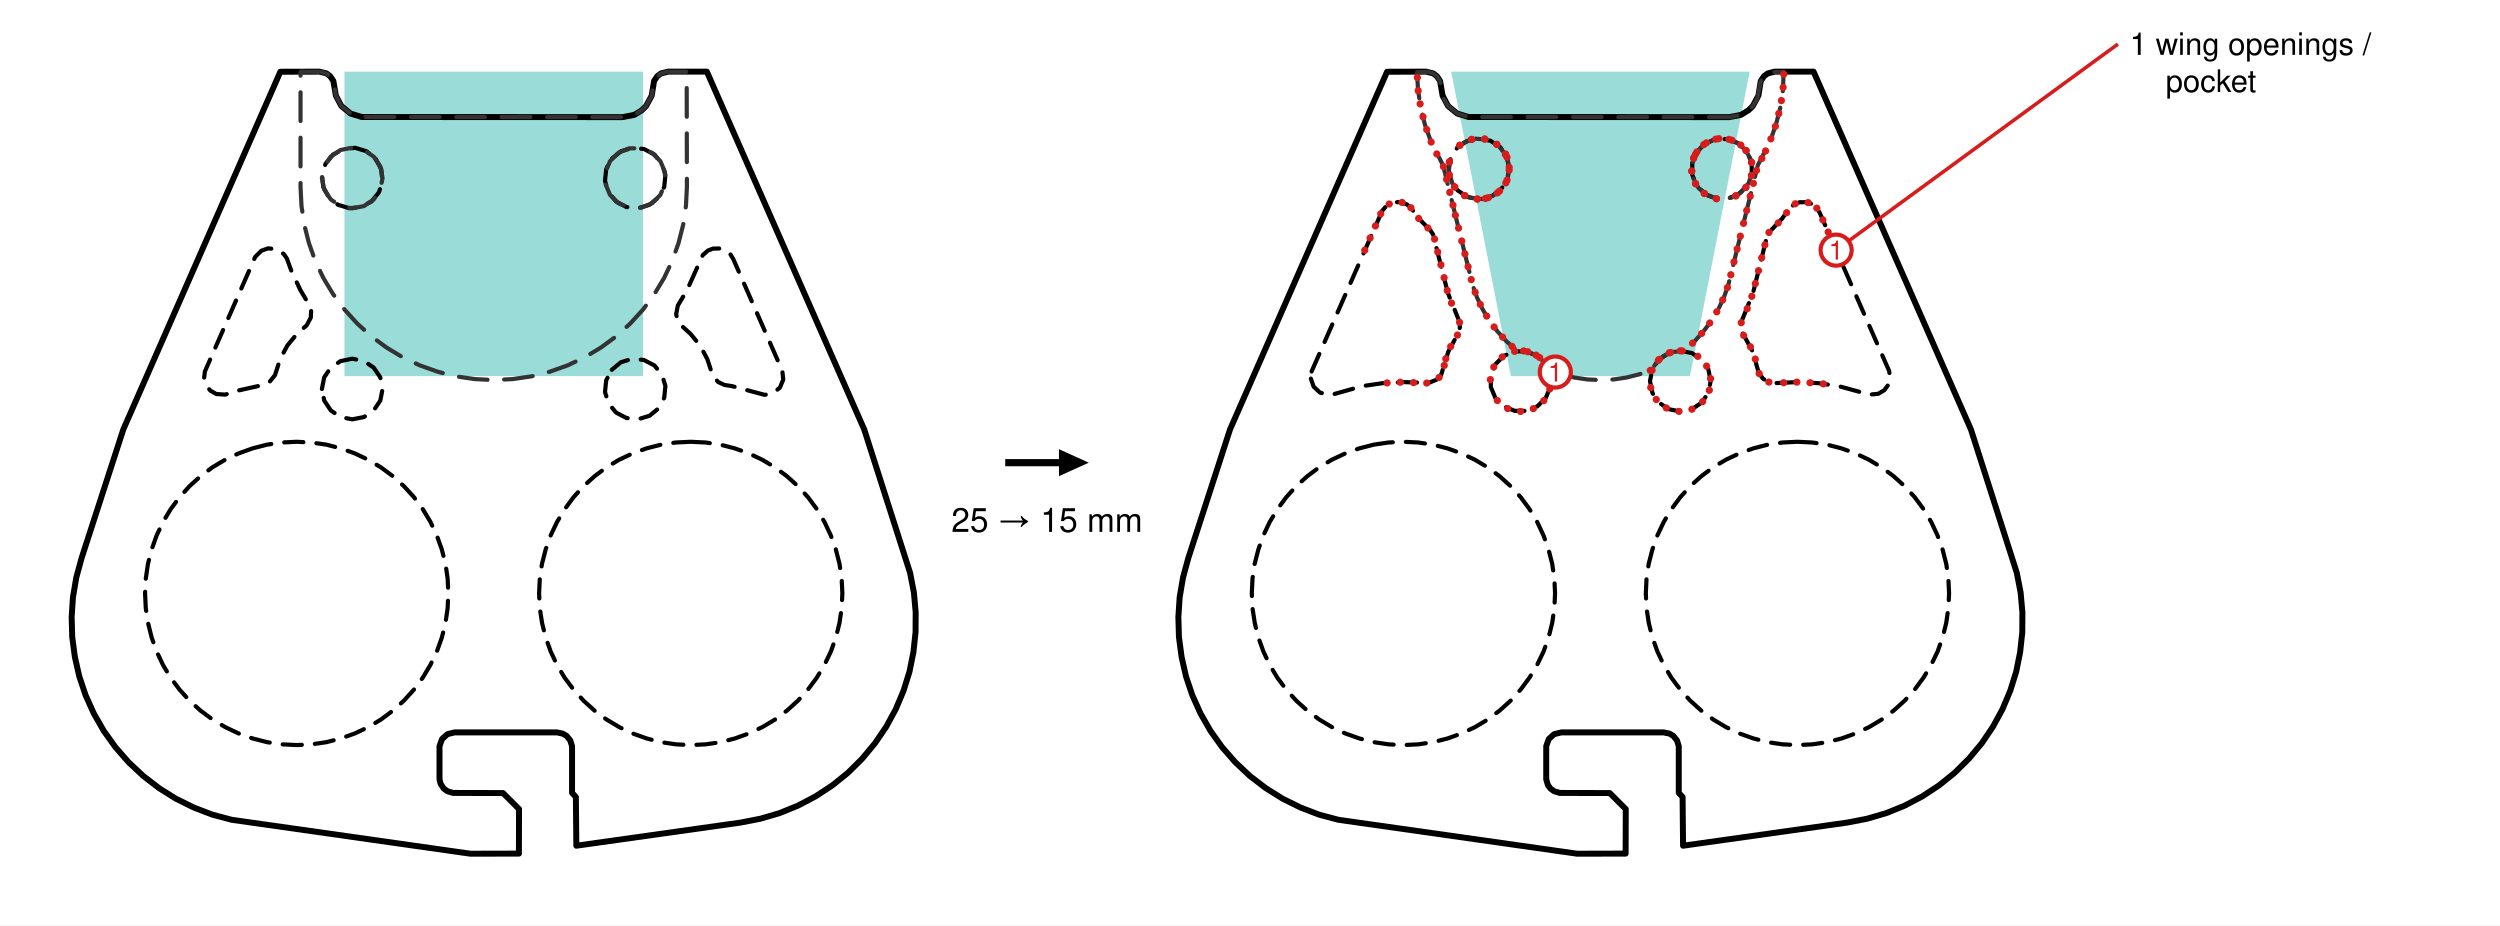
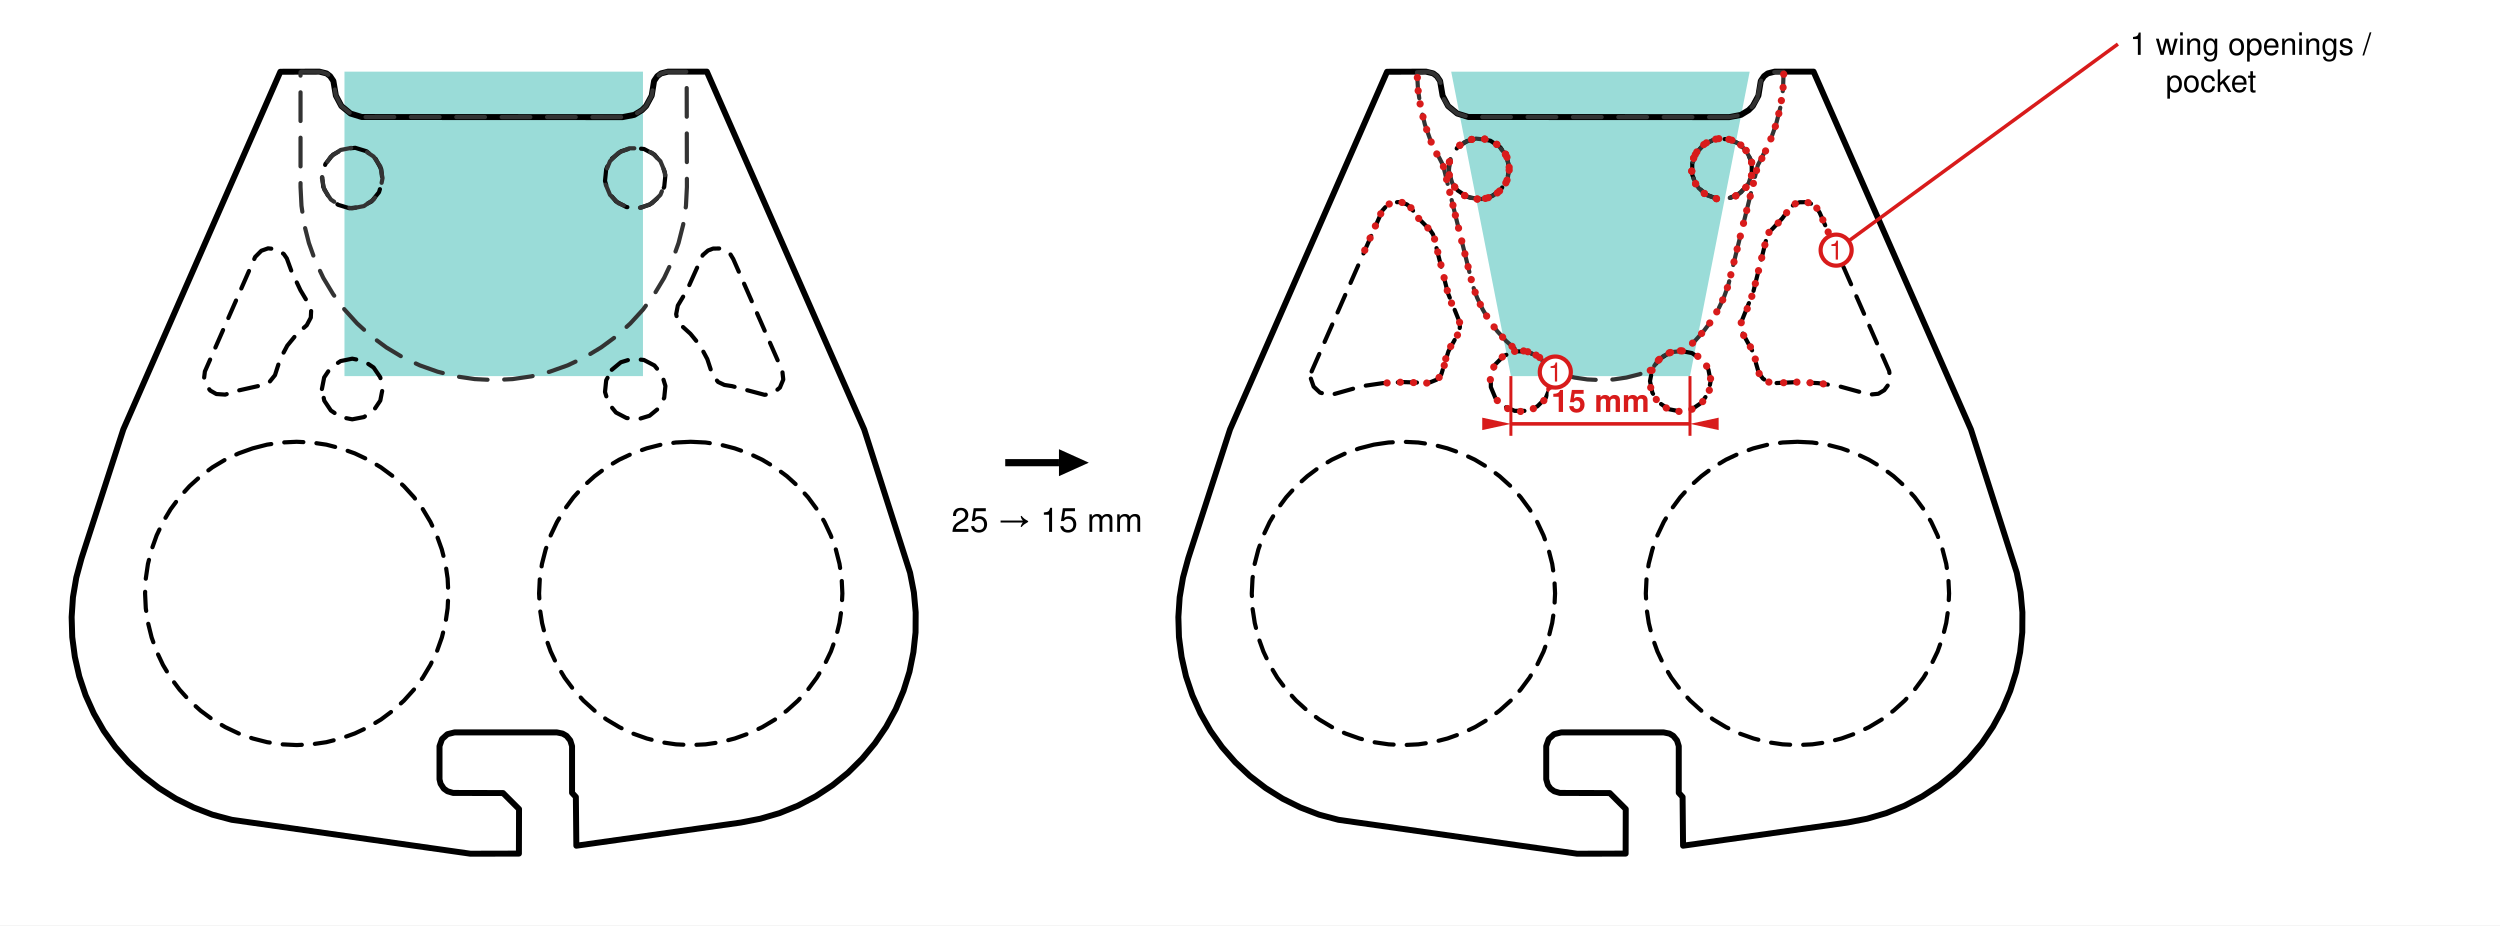
<svg xmlns="http://www.w3.org/2000/svg" width="209.38mm" height="77.50mm" viewBox="0 0 209.38 77.50" role="img">
  <rect width="209.38" height="77.50" fill="white" />
  <g class="panel" id="before">
    <path d="M 53.85 6.00 L 53.85 31.50 L 28.85 31.50 L 28.85 6.00 L 53.85 6.00 Z" fill="#20b2aa" fill-rule="evenodd" fill-opacity="0.45" stroke="none" />
    <path d="M 6.39 48.37 L 6.83 46.75 L 10.33 35.96 L 23.48 6.01 L 26.75 6.00 L 27.35 6.15 L 27.65 6.38 L 27.92 6.78 L 28.13 8.01 L 28.59 8.88 L 29.36 9.51 L 30.30 9.80 L 52.14 9.81 L 53.12 9.62 L 53.76 9.23 L 54.11 8.88 L 54.58 8.01 L 54.78 6.78 L 55.05 6.38 L 55.36 6.15 L 55.95 6.00 L 59.20 6.00 L 72.38 35.97 L 76.22 47.97 L 76.54 49.62 L 76.69 51.28 L 76.68 52.96 L 76.50 54.62 L 76.17 56.26 L 75.67 57.86 L 75.02 59.40 L 74.22 60.87 L 73.28 62.25 L 72.21 63.54 L 71.02 64.72 L 69.72 65.77 L 68.32 66.69 L 66.84 67.47 L 65.29 68.10 L 63.68 68.57 L 62.04 68.89 L 48.27 70.83 L 48.23 66.75 L 47.91 66.40 L 47.91 62.49 L 47.76 62.01 L 47.45 61.63 L 47.12 61.44 L 46.64 61.34 L 38.07 61.34 L 37.47 61.49 L 37.02 61.90 L 36.81 62.49 L 36.81 65.27 L 36.90 65.64 L 37.17 66.05 L 37.48 66.27 L 37.95 66.41 L 42.13 66.42 L 43.47 67.76 L 43.46 71.49 L 39.40 71.50 L 19.41 68.66 L 17.79 68.23 L 16.23 67.63 L 14.73 66.89 L 13.31 66.00 L 11.99 64.98 L 10.77 63.84 L 9.66 62.57 L 8.69 61.21 L 7.86 59.76 L 7.17 58.23 L 6.64 56.65 L 6.27 55.02 L 6.05 53.36 L 6.00 51.68 L 6.11 50.02 L 6.39 48.37 Z" fill="none" stroke="#000" stroke-width="0.5" stroke-linejoin="round" stroke-linecap="round" />
    <path d="M 51.25 13.28 L 52.01 12.67 L 52.96 12.38 L 53.94 12.48 L 54.82 12.95 L 55.44 13.72 L 55.73 14.66 L 55.63 15.65 L 55.16 16.52 L 54.40 17.15 L 53.45 17.44 L 52.46 17.34 L 51.59 16.87 L 50.96 16.10 L 50.67 15.16 L 50.77 14.17 L 50.96 13.71 L 51.25 13.28 Z" fill="none" stroke="#000" stroke-width="0.35" stroke-linejoin="round" stroke-linecap="round" stroke-dasharray="1.6,1.1" />
    <path d="M 56.63 26.31 L 56.77 25.59 L 57.54 24.30 L 58.86 21.36 L 59.30 20.98 L 59.72 20.82 L 60.30 20.81 L 60.85 21.03 L 61.18 21.31 L 61.41 21.69 L 65.52 31.06 L 65.60 31.79 L 65.32 32.46 L 64.75 32.93 L 64.04 33.07 L 61.31 32.34 L 60.67 32.24 L 60.14 31.99 L 59.68 31.42 L 59.24 30.08 L 58.64 28.95 L 57.83 27.96 L 56.92 27.13 L 56.72 26.74 L 56.63 26.31 Z" fill="none" stroke="#000" stroke-width="0.35" stroke-linejoin="round" stroke-linecap="round" stroke-dasharray="1.6,1.1" />
    <path d="M 51.24 30.97 L 52.00 30.34 L 52.95 30.05 L 53.93 30.15 L 54.81 30.61 L 55.44 31.38 L 55.73 32.33 L 55.63 33.31 L 55.17 34.19 L 54.40 34.82 L 53.45 35.11 L 52.47 35.01 L 51.59 34.55 L 50.96 33.78 L 50.67 32.83 L 50.77 31.85 L 51.24 30.97 Z" fill="none" stroke="#000" stroke-width="0.35" stroke-linejoin="round" stroke-linecap="round" stroke-dasharray="1.6,1.1" />
    <path d="M 21.37 21.52 L 21.89 21.00 L 22.45 20.80 L 23.17 20.87 L 23.77 21.28 L 24.02 21.64 L 24.40 22.68 L 25.16 24.30 L 25.93 25.59 L 26.06 26.01 L 26.03 26.60 L 25.69 27.24 L 24.87 27.96 L 24.06 28.95 L 23.46 30.08 L 23.03 31.42 L 22.57 31.99 L 22.04 32.24 L 19.72 32.76 L 18.86 33.05 L 18.12 33.00 L 17.61 32.71 L 17.25 32.25 L 17.09 31.69 L 17.16 31.11 L 21.37 21.52 Z" fill="none" stroke="#000" stroke-width="0.35" stroke-linejoin="round" stroke-linecap="round" stroke-dasharray="1.6,1.1" />
    <path d="M 21.16 37.55 L 22.37 37.24 L 23.60 37.06 L 24.85 37.00 L 26.09 37.06 L 27.33 37.24 L 28.53 37.55 L 29.71 37.97 L 30.83 38.50 L 31.90 39.14 L 32.90 39.88 L 33.83 40.72 L 34.67 41.64 L 35.41 42.64 L 36.05 43.71 L 36.58 44.84 L 37.00 46.01 L 37.31 47.22 L 37.49 48.45 L 37.55 49.70 L 37.49 50.94 L 37.31 52.17 L 37.01 53.38 L 36.59 54.56 L 36.05 55.68 L 35.41 56.75 L 34.67 57.75 L 33.83 58.68 L 32.91 59.51 L 31.91 60.26 L 30.84 60.90 L 29.71 61.43 L 28.54 61.85 L 27.33 62.16 L 26.10 62.34 L 24.85 62.40 L 23.61 62.34 L 22.38 62.16 L 21.17 61.85 L 19.99 61.43 L 18.87 60.90 L 17.80 60.26 L 16.80 59.52 L 15.87 58.68 L 15.04 57.76 L 14.29 56.76 L 13.65 55.69 L 13.12 54.56 L 12.70 53.39 L 12.40 52.18 L 12.21 50.95 L 12.15 49.70 L 12.21 48.46 L 12.39 47.23 L 12.70 46.02 L 13.12 44.84 L 13.65 43.72 L 14.29 42.65 L 15.03 41.65 L 15.87 40.72 L 16.79 39.89 L 17.79 39.14 L 18.86 38.50 L 19.99 37.97 L 21.16 37.55 Z" fill="none" stroke="#000" stroke-width="0.35" stroke-linejoin="round" stroke-linecap="round" stroke-dasharray="1.6,1.1" />
    <path d="M 26.96 32.58 L 27.15 31.61 L 27.70 30.79 L 28.53 30.24 L 29.50 30.04 L 30.47 30.23 L 31.29 30.78 L 31.85 31.60 L 32.04 32.58 L 31.85 33.55 L 31.30 34.37 L 30.48 34.93 L 29.50 35.12 L 28.53 34.93 L 27.71 34.38 L 27.16 33.56 L 26.96 32.58 Z" fill="none" stroke="#000" stroke-width="0.35" stroke-linejoin="round" stroke-linecap="round" stroke-dasharray="1.6,1.1" />
    <path d="M 31.46 13.30 L 31.93 14.17 L 32.03 15.16 L 31.74 16.10 L 31.12 16.87 L 30.24 17.34 L 29.26 17.44 L 28.31 17.15 L 27.54 16.52 L 27.07 15.65 L 26.97 14.66 L 27.26 13.72 L 27.89 12.95 L 28.76 12.48 L 29.75 12.38 L 30.70 12.67 L 31.46 13.30 Z" fill="none" stroke="#000" stroke-width="0.35" stroke-linejoin="round" stroke-linecap="round" stroke-dasharray="1.6,1.1" />
    <path d="M 57.85 37.00 L 59.09 37.06 L 60.33 37.24 L 61.53 37.55 L 62.71 37.97 L 63.83 38.50 L 64.90 39.14 L 65.90 39.88 L 66.83 40.72 L 67.67 41.64 L 68.41 42.64 L 69.05 43.71 L 69.58 44.84 L 70.00 46.01 L 70.31 47.22 L 70.49 48.45 L 70.55 49.70 L 70.49 50.94 L 70.31 52.17 L 70.01 53.38 L 69.59 54.56 L 69.05 55.68 L 68.41 56.75 L 67.67 57.75 L 66.83 58.68 L 65.91 59.51 L 64.91 60.26 L 63.84 60.90 L 62.71 61.43 L 61.54 61.85 L 60.33 62.16 L 59.10 62.34 L 57.85 62.40 L 56.61 62.34 L 55.38 62.16 L 54.17 61.85 L 52.99 61.43 L 51.87 60.90 L 50.80 60.26 L 49.80 59.52 L 48.87 58.68 L 48.04 57.76 L 47.29 56.76 L 46.65 55.69 L 46.12 54.56 L 45.70 53.39 L 45.40 52.18 L 45.21 50.95 L 45.15 49.70 L 45.21 48.46 L 45.39 47.23 L 45.70 46.02 L 46.12 44.84 L 46.65 43.72 L 47.29 42.65 L 48.03 41.65 L 48.87 40.72 L 49.79 39.89 L 50.79 39.14 L 51.86 38.50 L 52.99 37.97 L 54.16 37.55 L 55.37 37.24 L 56.60 37.06 L 57.85 37.00 Z" fill="none" stroke="#000" stroke-width="0.35" stroke-linejoin="round" stroke-linecap="round" stroke-dasharray="1.6,1.1" />
    <path d="M 25.17 6.05 L 25.22 6.00 L 26.87 6.01 L 27.45 6.21 L 27.92 6.78 L 28.13 8.01 L 28.59 8.88 L 29.36 9.51 L 30.30 9.80 L 52.14 9.81 L 53.12 9.62 L 53.76 9.23 L 54.11 8.88 L 54.58 8.01 L 54.78 6.78 L 55.25 6.21 L 55.83 6.01 L 57.51 6.01 L 57.53 15.66 L 57.45 17.24 L 57.22 18.81 L 56.83 20.35 L 56.30 21.84 L 55.62 23.28 L 54.80 24.64 L 53.86 25.92 L 52.79 27.09 L 51.62 28.16 L 50.34 29.10 L 48.98 29.92 L 47.54 30.60 L 46.05 31.13 L 44.51 31.52 L 42.94 31.75 L 41.35 31.83 L 39.76 31.75 L 38.19 31.52 L 36.65 31.13 L 35.16 30.60 L 33.72 29.92 L 32.36 29.10 L 31.09 28.16 L 29.91 27.09 L 28.85 25.92 L 27.90 24.64 L 27.08 23.28 L 26.40 21.84 L 25.87 20.35 L 25.48 18.81 L 25.25 17.24 L 25.17 15.66 L 25.17 6.05 Z" fill="none" stroke="#333333" stroke-width="0.35" stroke-linejoin="round" stroke-linecap="round" stroke-dasharray="2.4,1.4" />
    <path d="M 51.09 13.50 L 51.79 12.80 L 52.70 12.42 L 53.69 12.42 L 54.61 12.80 L 55.31 13.50 L 55.69 14.41 L 55.69 15.40 L 55.31 16.32 L 54.62 17.02 L 53.70 17.40 L 52.71 17.40 L 51.79 17.02 L 51.09 16.32 L 50.71 15.41 L 50.71 14.42 L 51.09 13.50 Z" fill="none" stroke="#333333" stroke-width="0.35" stroke-linejoin="round" stroke-linecap="round" stroke-dasharray="2.4,1.4" />
    <path d="M 31.29 13.11 L 31.85 13.93 L 32.04 14.91 L 31.85 15.88 L 31.30 16.70 L 30.48 17.26 L 29.50 17.45 L 28.53 17.26 L 27.71 16.71 L 27.16 15.89 L 26.96 14.91 L 27.15 13.94 L 27.70 13.12 L 28.53 12.56 L 29.50 12.37 L 30.47 12.56 L 31.29 13.11 Z" fill="none" stroke="#333333" stroke-width="0.35" stroke-linejoin="round" stroke-linecap="round" stroke-dasharray="2.4,1.4" />
  </g>
  <g class="arrow">
    <line x1="84.19" y1="38.75" x2="88.69" y2="38.75" stroke="#000" stroke-width="0.6" />
    <polygon points="91.19,38.75 88.69,37.62 88.69,39.88" fill="#000" />
    <text x="87.69" y="44.55" font-family="Helvetica, Arial, sans-serif" font-size="2.80" text-anchor="middle" fill="#000">25 → 15 mm</text>
  </g>
  <g class="panel" id="after" transform="translate(92.69 0)">
    <path d="M 53.85 6.00 L 48.85 31.50 L 33.85 31.50 L 28.85 6.00 L 53.85 6.00 Z" fill="#20b2aa" fill-rule="evenodd" fill-opacity="0.45" stroke="none" />
    <path d="M 6.39 48.37 L 6.83 46.75 L 10.33 35.96 L 23.48 6.01 L 26.75 6.00 L 27.35 6.15 L 27.65 6.38 L 27.92 6.78 L 28.13 8.01 L 28.59 8.88 L 29.36 9.51 L 30.30 9.80 L 52.14 9.81 L 53.12 9.62 L 53.76 9.23 L 54.11 8.88 L 54.58 8.01 L 54.78 6.78 L 55.05 6.38 L 55.36 6.15 L 55.95 6.00 L 59.20 6.00 L 72.38 35.97 L 76.22 47.97 L 76.54 49.62 L 76.69 51.28 L 76.68 52.96 L 76.50 54.62 L 76.17 56.26 L 75.67 57.86 L 75.02 59.40 L 74.22 60.87 L 73.28 62.26 L 72.21 63.54 L 71.02 64.72 L 69.72 65.77 L 68.32 66.69 L 66.84 67.47 L 65.29 68.10 L 63.68 68.57 L 62.04 68.89 L 48.27 70.83 L 48.23 66.75 L 47.91 66.40 L 47.91 62.49 L 47.76 62.01 L 47.45 61.63 L 47.13 61.44 L 46.64 61.34 L 38.07 61.34 L 37.47 61.49 L 37.02 61.90 L 36.81 62.49 L 36.81 65.27 L 36.95 65.75 L 37.17 66.05 L 37.48 66.27 L 37.95 66.41 L 42.13 66.42 L 43.47 67.76 L 43.46 71.49 L 39.40 71.50 L 19.41 68.66 L 17.79 68.23 L 16.23 67.63 L 14.73 66.89 L 13.31 66.00 L 11.98 64.98 L 10.77 63.84 L 9.66 62.57 L 8.69 61.21 L 7.86 59.76 L 7.17 58.23 L 6.64 56.65 L 6.27 55.02 L 6.05 53.36 L 6.00 51.68 L 6.11 50.02 L 6.39 48.37 Z" fill="none" stroke="#000" stroke-width="0.5" stroke-linejoin="round" stroke-linecap="round" />
    <path d="M 49.42 12.73 L 50.11 12.03 L 51.03 11.65 L 52.02 11.65 L 52.94 12.03 L 53.64 12.73 L 54.02 13.64 L 54.02 14.63 L 53.64 15.55 L 52.94 16.25 L 52.03 16.63 L 51.04 16.63 L 50.12 16.25 L 49.42 15.55 L 49.04 14.64 L 49.04 13.65 L 49.42 12.73 Z" fill="none" stroke="#000" stroke-width="0.35" stroke-linejoin="round" stroke-linecap="round" stroke-dasharray="1.6,1.1" />
    <path d="M 48.04 29.38 L 49.01 29.57 L 49.84 30.12 L 50.39 30.94 L 50.58 31.92 L 50.39 32.89 L 49.84 33.71 L 49.02 34.27 L 48.05 34.46 L 47.07 34.27 L 46.25 33.72 L 45.70 32.90 L 45.50 31.92 L 45.69 30.95 L 46.24 30.13 L 47.07 29.58 L 48.04 29.38 Z" fill="none" stroke="#000" stroke-width="0.35" stroke-linejoin="round" stroke-linecap="round" stroke-dasharray="1.6,1.1" />
    <path d="M 33.52 13.16 L 33.71 14.14 L 33.52 15.11 L 32.97 15.93 L 32.15 16.49 L 31.18 16.68 L 30.20 16.49 L 29.38 15.94 L 28.83 15.12 L 28.63 14.14 L 28.83 13.17 L 29.37 12.35 L 30.20 11.80 L 31.17 11.60 L 32.14 11.79 L 32.97 12.34 L 33.52 13.16 Z" fill="none" stroke="#000" stroke-width="0.35" stroke-linejoin="round" stroke-linecap="round" stroke-dasharray="1.6,1.1" />
    <path d="M 17.16 31.11 L 23.08 17.64 L 23.47 17.20 L 24.00 16.95 L 24.59 16.92 L 25.14 17.12 L 25.48 17.40 L 26.12 18.29 L 27.09 19.27 L 27.33 19.63 L 28.57 24.53 L 29.54 26.94 L 29.58 27.38 L 29.50 27.81 L 28.62 29.42 L 28.02 31.36 L 27.63 31.80 L 26.96 32.07 L 24.85 32.00 L 23.11 32.09 L 21.40 32.34 L 18.99 33.02 L 18.56 33.07 L 17.86 32.88 L 17.33 32.38 L 17.09 31.69 L 17.16 31.11 Z" fill="none" stroke="#000" stroke-width="0.35" stroke-linejoin="round" stroke-linecap="round" stroke-dasharray="1.6,1.1" />
    <path d="M 22.37 37.24 L 23.60 37.06 L 24.85 37.00 L 26.09 37.06 L 27.33 37.24 L 28.53 37.55 L 29.71 37.97 L 30.83 38.50 L 31.90 39.14 L 32.90 39.88 L 33.83 40.72 L 34.67 41.64 L 35.41 42.64 L 36.05 43.71 L 36.58 44.84 L 37.00 46.01 L 37.31 47.22 L 37.49 48.45 L 37.55 49.70 L 37.49 50.94 L 37.31 52.17 L 37.01 53.38 L 36.59 54.56 L 36.05 55.68 L 35.41 56.75 L 34.67 57.75 L 33.83 58.68 L 32.91 59.51 L 31.91 60.26 L 30.84 60.90 L 29.71 61.43 L 28.54 61.85 L 27.33 62.16 L 26.10 62.34 L 24.85 62.40 L 23.61 62.34 L 22.38 62.16 L 21.17 61.85 L 19.99 61.43 L 18.87 60.90 L 17.80 60.26 L 16.80 59.52 L 15.87 58.68 L 15.04 57.76 L 14.29 56.76 L 13.65 55.69 L 13.12 54.56 L 12.70 53.39 L 12.40 52.18 L 12.21 50.95 L 12.15 49.70 L 12.21 48.46 L 12.39 47.23 L 12.70 46.02 L 13.12 44.84 L 13.65 43.72 L 14.29 42.65 L 15.03 41.65 L 15.87 40.72 L 16.79 39.89 L 17.79 39.14 L 18.86 38.50 L 19.99 37.97 L 21.16 37.55 L 22.37 37.24 Z" fill="none" stroke="#000" stroke-width="0.35" stroke-linejoin="round" stroke-linecap="round" stroke-dasharray="1.6,1.1" />
    <path d="M 34.16 29.43 L 35.15 29.43 L 36.07 29.81 L 36.77 30.51 L 37.15 31.42 L 37.15 32.41 L 36.77 33.33 L 36.07 34.03 L 35.16 34.41 L 34.17 34.41 L 33.25 34.03 L 32.55 33.33 L 32.17 32.42 L 32.17 31.43 L 32.55 30.51 L 33.25 29.81 L 34.16 29.43 Z" fill="none" stroke="#000" stroke-width="0.35" stroke-linejoin="round" stroke-linecap="round" stroke-dasharray="1.6,1.1" />
    <path d="M 59.47 17.43 L 59.71 17.81 L 65.53 31.07 L 65.61 31.64 L 65.47 32.21 L 65.12 32.68 L 64.62 32.98 L 63.89 33.05 L 61.31 32.34 L 59.59 32.09 L 57.85 32.00 L 55.89 32.09 L 55.32 31.95 L 54.95 31.70 L 54.61 31.23 L 54.09 29.42 L 53.21 27.81 L 53.12 27.38 L 53.16 26.94 L 54.13 24.53 L 55.27 19.91 L 55.44 19.50 L 56.58 18.29 L 57.25 17.37 L 57.61 17.10 L 58.02 16.94 L 58.60 16.93 L 59.02 17.07 L 59.47 17.43 Z" fill="none" stroke="#000" stroke-width="0.35" stroke-linejoin="round" stroke-linecap="round" stroke-dasharray="1.6,1.1" />
    <path d="M 57.85 37.00 L 59.09 37.06 L 60.33 37.24 L 61.53 37.55 L 62.71 37.97 L 63.83 38.50 L 64.90 39.14 L 65.90 39.88 L 66.83 40.72 L 67.67 41.64 L 68.41 42.64 L 69.05 43.71 L 69.58 44.84 L 70.00 46.01 L 70.31 47.22 L 70.49 48.45 L 70.55 49.70 L 70.49 50.94 L 70.31 52.17 L 70.01 53.38 L 69.59 54.56 L 69.05 55.68 L 68.41 56.75 L 67.67 57.75 L 66.83 58.68 L 65.91 59.51 L 64.91 60.26 L 63.84 60.90 L 62.71 61.43 L 61.54 61.85 L 60.33 62.16 L 59.10 62.34 L 57.85 62.40 L 56.61 62.34 L 55.38 62.16 L 54.17 61.85 L 52.99 61.43 L 51.87 60.90 L 50.80 60.26 L 49.80 59.52 L 48.87 58.68 L 48.04 57.76 L 47.29 56.76 L 46.65 55.69 L 46.12 54.56 L 45.70 53.39 L 45.40 52.18 L 45.21 50.95 L 45.15 49.70 L 45.21 48.46 L 45.39 47.23 L 45.70 46.02 L 46.12 44.84 L 46.65 43.72 L 47.29 42.65 L 48.03 41.65 L 48.87 40.72 L 49.79 39.89 L 50.79 39.14 L 51.86 38.50 L 52.99 37.97 L 54.16 37.55 L 55.37 37.24 L 56.60 37.06 L 57.85 37.00 Z" fill="none" stroke="#000" stroke-width="0.35" stroke-linejoin="round" stroke-linecap="round" stroke-dasharray="1.6,1.1" />
    <path d="M 25.99 6.05 L 26.88 6.01 L 27.34 6.15 L 27.64 6.37 L 27.92 6.79 L 28.21 8.24 L 28.59 8.88 L 29.36 9.51 L 30.30 9.80 L 52.14 9.81 L 53.12 9.62 L 53.76 9.23 L 54.11 8.88 L 54.49 8.24 L 54.78 6.79 L 55.06 6.37 L 55.59 6.05 L 56.69 6.02 L 56.64 7.50 L 56.42 8.99 L 56.05 10.44 L 55.54 11.87 L 54.53 13.84 L 52.05 23.90 L 51.68 24.93 L 51.21 25.92 L 50.65 26.86 L 49.99 27.74 L 49.26 28.56 L 48.32 29.39 L 47.31 29.49 L 46.63 29.81 L 46.08 30.31 L 45.63 30.98 L 44.60 31.35 L 43.53 31.62 L 42.45 31.78 L 41.35 31.83 L 40.26 31.78 L 39.17 31.62 L 38.11 31.35 L 37.07 30.98 L 36.62 30.31 L 36.07 29.81 L 35.16 29.43 L 34.39 29.39 L 33.45 28.56 L 32.71 27.74 L 32.05 26.86 L 31.49 25.92 L 31.02 24.93 L 30.65 23.90 L 28.17 13.84 L 27.16 11.87 L 26.65 10.44 L 26.29 8.98 L 26.07 7.50 L 25.99 6.05 Z" fill="none" stroke="#333333" stroke-width="0.35" stroke-linejoin="round" stroke-linecap="round" stroke-dasharray="2.4,1.4" />
    <path d="M 49.29 12.95 L 49.91 12.18 L 50.79 11.71 L 51.77 11.61 L 52.72 11.90 L 53.49 12.53 L 53.96 13.40 L 54.06 14.39 L 53.77 15.33 L 53.14 16.10 L 52.27 16.57 L 51.28 16.67 L 50.33 16.38 L 49.57 15.75 L 49.10 14.88 L 49.00 13.90 L 49.29 12.95 Z" fill="none" stroke="#333333" stroke-width="0.35" stroke-linejoin="round" stroke-linecap="round" stroke-dasharray="2.4,1.4" />
    <path d="M 33.41 12.94 L 33.70 13.89 L 33.60 14.87 L 33.14 15.75 L 32.37 16.38 L 31.43 16.67 L 30.44 16.57 L 29.57 16.11 L 28.94 15.34 L 28.65 14.39 L 28.74 13.41 L 29.21 12.53 L 29.97 11.90 L 30.92 11.61 L 31.91 11.71 L 32.78 12.17 L 33.41 12.94 Z" fill="none" stroke="#333333" stroke-width="0.35" stroke-linejoin="round" stroke-linecap="round" stroke-dasharray="2.4,1.4" />
    <path d="M 49.42 12.73 L 49.56 12.53 L 49.73 12.35 L 49.91 12.18 L 50.11 12.03 L 50.33 11.90 L 50.55 11.80 L 50.79 11.71 L 51.03 11.65 L 51.28 11.61 L 51.53 11.60 L 51.77 11.61 L 52.02 11.65 L 52.26 11.71 L 52.50 11.79 L 52.72 11.90 L 52.94 12.03 L 53.14 12.17" fill="none" stroke="#d81b1b" stroke-width="0.6" stroke-linecap="round" stroke-linejoin="round" stroke-dasharray="0.01,1.1" />
    <path d="M 53.54 12.60 L 53.64 12.73 L 53.77 12.94 L 53.87 13.16 L 53.96 13.40 L 54.02 13.64 L 54.06 13.89 L 54.07 14.14 L 54.06 14.39 L 54.02 14.63 L 53.96 14.87 L 53.88 15.11 L 53.77 15.33 L 53.64 15.55 L 53.49 15.75 L 53.33 15.93 L 53.14 16.10 L 52.94 16.25 L 52.73 16.38 L 52.50 16.49 L 52.27 16.57 L 52.03 16.63 L 51.78 16.67 L 51.67 16.67" fill="none" stroke="#d81b1b" stroke-width="0.6" stroke-linecap="round" stroke-linejoin="round" stroke-dasharray="0.01,1.1" />
    <path d="M 51.07 16.64 L 51.04 16.63 L 50.80 16.57 L 50.56 16.49 L 50.33 16.38 L 50.12 16.25 L 49.92 16.11 L 49.74 15.94 L 49.57 15.75 L 49.42 15.55 L 49.29 15.34 L 49.18 15.12 L 49.10 14.88 L 49.04 14.64 L 49.00 14.39 L 48.99 14.14 L 49.00 13.90 L 49.04 13.65 L 49.10 13.41 L 49.18 13.17 L 49.29 12.95 L 49.42 12.73" fill="none" stroke="#d81b1b" stroke-width="0.6" stroke-linecap="round" stroke-linejoin="round" stroke-dasharray="0.01,1.1" />
    <path d="M 48.04 29.38 L 48.29 29.39 L 48.53 29.43 L 48.78 29.49 L 49.01 29.57 L 49.10 29.61" fill="none" stroke="#d81b1b" stroke-width="0.6" stroke-linecap="round" stroke-linejoin="round" stroke-dasharray="0.01,1.1" />
    <path d="M 49.50 29.84 L 49.65 29.95 L 49.84 30.12 L 50.00 30.31 L 50.15 30.51 L 50.28 30.72 L 50.39 30.94 L 50.47 31.18 L 50.53 31.42 L 50.57 31.67 L 50.58 31.80" fill="none" stroke="#d81b1b" stroke-width="0.6" stroke-linecap="round" stroke-linejoin="round" stroke-dasharray="0.01,1.1" />
    <path d="M 50.47 32.68 L 50.39 32.89 L 50.28 33.11 L 50.16 33.33 L 50.01 33.53 L 49.84 33.71 L 49.66 33.88 L 49.46 34.03 L 49.24 34.16 L 49.02 34.27 L 48.78 34.35 L 48.54 34.41 L 48.30 34.45 L 48.05 34.46 L 47.80 34.45 L 47.55 34.41 L 47.31 34.35 L 47.07 34.27 L 46.85 34.16 L 46.63 34.03 L 46.43 33.89 L 46.25 33.72 L 46.08 33.53 L 45.93 33.33 L 45.80 33.12 L 45.70 32.90 L 45.61 32.66 L 45.55 32.42 L 45.52 32.17 L 45.50 31.92 L 45.51 31.68 L 45.55 31.47" fill="none" stroke="#d81b1b" stroke-width="0.6" stroke-linecap="round" stroke-linejoin="round" stroke-dasharray="0.01,1.1" />
    <path d="M 45.67 31.02 L 45.69 30.95 L 45.80 30.73 L 45.93 30.51 L 46.08 30.31 L 46.24 30.13 L 46.43 29.96 L 46.63 29.81 L 46.84 29.68 L 47.07 29.58 L 47.30 29.49 L 47.54 29.43 L 47.79 29.39 L 48.04 29.38" fill="none" stroke="#d81b1b" stroke-width="0.6" stroke-linecap="round" stroke-linejoin="round" stroke-dasharray="0.01,1.1" />
    <path d="M 33.52 13.16 L 33.60 13.40 L 33.66 13.64 L 33.70 13.89 L 33.71 14.14 L 33.70 14.39 L 33.67 14.63 L 33.60 14.87 L 33.52 15.11 L 33.42 15.33 L 33.29 15.55 L 33.14 15.75 L 32.97 15.93 L 32.79 16.10 L 32.59 16.25 L 32.37 16.38 L 32.15 16.49 L 31.91 16.57 L 31.67 16.63 L 31.63 16.64" fill="none" stroke="#d81b1b" stroke-width="0.6" stroke-linecap="round" stroke-linejoin="round" stroke-dasharray="0.01,1.1" />
    <path d="M 31.04 16.67 L 30.93 16.67 L 30.68 16.63 L 30.44 16.57 L 30.20 16.49 L 29.98 16.38 L 29.77 16.25 L 29.57 16.11 L 29.38 15.94 L 29.21 15.75 L 29.06 15.55 L 28.94 15.34 L 28.83 15.12 L 28.74 14.88 L 28.68 14.64 L 28.65 14.39 L 28.63 14.14 L 28.65 13.90 L 28.68 13.65 L 28.74 13.41 L 28.83 13.17 L 28.93 12.95 L 29.06 12.73 L 29.16 12.60" fill="none" stroke="#d81b1b" stroke-width="0.6" stroke-linecap="round" stroke-linejoin="round" stroke-dasharray="0.01,1.1" />
    <path d="M 29.57 12.17 L 29.76 12.03 L 29.97 11.90 L 30.20 11.80 L 30.43 11.71 L 30.67 11.65 L 30.92 11.61 L 31.17 11.60 L 31.42 11.61 L 31.67 11.65 L 31.91 11.71 L 32.14 11.79 L 32.37 11.90 L 32.58 12.03 L 32.78 12.17 L 32.97 12.34 L 33.13 12.53 L 33.28 12.73 L 33.41 12.94 L 33.52 13.16" fill="none" stroke="#d81b1b" stroke-width="0.6" stroke-linecap="round" stroke-linejoin="round" stroke-dasharray="0.01,1.1" />
    <path d="M 21.61 20.96 L 22.99 17.81 L 23.08 17.64 L 23.25 17.40 L 23.47 17.20 L 23.72 17.05 L 24.00 16.95 L 24.29 16.91 L 24.59 16.92 L 24.87 16.99 L 25.04 17.07" fill="none" stroke="#d81b1b" stroke-width="0.6" stroke-linecap="round" stroke-linejoin="round" stroke-dasharray="0.01,1.1" />
    <path d="M 25.47 17.40 L 25.48 17.40 L 26.12 18.29 L 26.55 18.77 L 27.09 19.27 L 27.18 19.38 L 27.33 19.63 L 27.43 19.91 L 28.57 24.53 L 29.01 25.76 L 29.06 25.86" fill="none" stroke="#d81b1b" stroke-width="0.6" stroke-linecap="round" stroke-linejoin="round" stroke-dasharray="0.01,1.1" />
    <path d="M 29.55 26.99 L 29.57 27.08 L 29.58 27.38 L 29.57 27.52 L 29.50 27.81 L 29.37 28.07 L 29.22 28.29 L 28.89 28.84 L 28.62 29.42 L 28.40 30.02 L 28.39 30.08" fill="none" stroke="#d81b1b" stroke-width="0.6" stroke-linecap="round" stroke-linejoin="round" stroke-dasharray="0.01,1.1" />
    <path d="M 28.27 30.60 L 28.15 31.10 L 28.02 31.36 L 27.85 31.60 L 27.63 31.80 L 27.38 31.95 L 27.24 32.00" fill="none" stroke="#d81b1b" stroke-width="0.6" stroke-linecap="round" stroke-linejoin="round" stroke-dasharray="0.01,1.1" />
    <path d="M 26.81 32.08 L 26.66 32.09 L 24.85 32.00 L 23.11 32.09 L 22.68 32.15" fill="none" stroke="#d81b1b" stroke-width="0.6" stroke-linecap="round" stroke-linejoin="round" stroke-dasharray="0.01,1.1" />
    <path d="M 34.16 29.43 L 34.41 29.39 L 34.66 29.38 L 34.91 29.39 L 35.15 29.43 L 35.39 29.49 L 35.63 29.57 L 35.85 29.68 L 36.07 29.81 L 36.27 29.95 L 36.45 30.12 L 36.62 30.31 L 36.77 30.51 L 36.90 30.72 L 37.00 30.94 L 37.03 31.02" fill="none" stroke="#d81b1b" stroke-width="0.6" stroke-linecap="round" stroke-linejoin="round" stroke-dasharray="0.01,1.1" />
    <path d="M 37.16 31.47 L 37.19 31.67 L 37.20 31.92 L 37.19 32.17 L 37.15 32.41 L 37.09 32.65 L 37.01 32.89 L 36.90 33.11 L 36.77 33.33 L 36.63 33.53 L 36.46 33.71 L 36.27 33.88 L 36.07 34.03 L 35.86 34.16 L 35.64 34.27 L 35.40 34.35 L 35.16 34.41 L 34.91 34.45 L 34.66 34.46 L 34.41 34.45 L 34.17 34.41 L 33.93 34.35 L 33.69 34.27 L 33.47 34.16 L 33.25 34.03 L 33.05 33.89 L 32.87 33.72 L 32.70 33.53 L 32.55 33.33 L 32.42 33.12 L 32.31 32.90 L 32.24 32.68" fill="none" stroke="#d81b1b" stroke-width="0.6" stroke-linecap="round" stroke-linejoin="round" stroke-dasharray="0.01,1.1" />
    <path d="M 32.13 31.80 L 32.13 31.68 L 32.17 31.43 L 32.23 31.19 L 32.31 30.95 L 32.42 30.73 L 32.55 30.51 L 32.69 30.31 L 32.86 30.13 L 33.05 29.96 L 33.20 29.84" fill="none" stroke="#d81b1b" stroke-width="0.6" stroke-linecap="round" stroke-linejoin="round" stroke-dasharray="0.01,1.1" />
    <path d="M 59.47 17.43 L 59.57 17.55 L 59.71 17.81 L 61.09 20.95" fill="none" stroke="#d81b1b" stroke-width="0.6" stroke-linecap="round" stroke-linejoin="round" stroke-dasharray="0.01,1.1" />
    <path d="M 60.02 32.15 L 59.59 32.09 L 57.85 32.00 L 55.89 32.09" fill="none" stroke="#d81b1b" stroke-width="0.6" stroke-linecap="round" stroke-linejoin="round" stroke-dasharray="0.01,1.1" />
    <path d="M 55.46 32.00 L 55.32 31.95 L 55.19 31.87 L 54.95 31.70 L 54.76 31.48 L 54.61 31.23 L 54.51 30.96 L 54.46 30.64 L 54.45 30.60" fill="none" stroke="#d81b1b" stroke-width="0.6" stroke-linecap="round" stroke-linejoin="round" stroke-dasharray="0.01,1.1" />
    <path d="M 54.32 30.08 L 54.30 30.02 L 54.09 29.42 L 53.81 28.84 L 53.48 28.29 L 53.33 28.07 L 53.21 27.81 L 53.13 27.52 L 53.12 27.38 L 53.13 27.08 L 53.15 26.99" fill="none" stroke="#d81b1b" stroke-width="0.6" stroke-linecap="round" stroke-linejoin="round" stroke-dasharray="0.01,1.1" />
    <path d="M 53.64 25.86 L 53.69 25.76 L 54.13 24.53 L 55.27 19.91 L 55.37 19.63 L 55.44 19.50 L 55.62 19.26 L 56.15 18.77 L 56.58 18.29 L 56.97 17.78 L 57.15 17.48 L 57.23 17.40" fill="none" stroke="#d81b1b" stroke-width="0.6" stroke-linecap="round" stroke-linejoin="round" stroke-dasharray="0.01,1.1" />
    <path d="M 57.66 17.07 L 57.73 17.03 L 58.02 16.94 L 58.31 16.91 L 58.60 16.93 L 58.88 17.01 L 59.02 17.07 L 59.26 17.23 L 59.47 17.43" fill="none" stroke="#d81b1b" stroke-width="0.6" stroke-linecap="round" stroke-linejoin="round" stroke-dasharray="0.01,1.1" />
    <path d="M 56.70 6.21 L 56.64 7.50 L 56.42 8.99 L 56.05 10.44 L 55.54 11.87 L 55.06 12.90" fill="none" stroke="#d81b1b" stroke-width="0.6" stroke-linecap="round" stroke-linejoin="round" stroke-dasharray="0.01,1.1" />
    <path d="M 54.87 13.27 L 54.53 13.84 L 53.71 17.19" fill="none" stroke="#d81b1b" stroke-width="0.6" stroke-linecap="round" stroke-linejoin="round" stroke-dasharray="0.01,1.1" />
    <path d="M 53.60 17.62 L 52.05 23.90 L 51.68 24.93 L 51.21 25.92 L 50.65 26.86 L 49.99 27.74 L 49.26 28.56 L 48.45 29.29 L 48.32 29.39 L 47.79 29.39 L 47.55 29.43 L 47.31 29.49 L 47.07 29.57 L 46.84 29.68 L 46.63 29.81 L 46.43 29.96 L 46.25 30.12 L 46.08 30.31 L 45.93 30.51 L 45.80 30.72 L 45.70 30.94 L 45.63 30.98 L 45.14 31.16" fill="none" stroke="#d81b1b" stroke-width="0.6" stroke-linecap="round" stroke-linejoin="round" stroke-dasharray="0.01,1.1" />
    <path d="M 37.57 31.16 L 37.07 30.98 L 37.00 30.94 L 36.90 30.72 L 36.77 30.51 L 36.62 30.31 L 36.45 30.12 L 36.27 29.96 L 36.07 29.81 L 35.85 29.68 L 35.63 29.57 L 35.40 29.49 L 35.16 29.43 L 34.91 29.39 L 34.39 29.39 L 34.26 29.29 L 33.45 28.56 L 32.71 27.74 L 32.05 26.86 L 31.49 25.92 L 31.02 24.93 L 30.65 23.90 L 29.10 17.62" fill="none" stroke="#d81b1b" stroke-width="0.6" stroke-linecap="round" stroke-linejoin="round" stroke-dasharray="0.01,1.1" />
    <path d="M 29.00 17.19 L 28.17 13.84 L 27.83 13.27" fill="none" stroke="#d81b1b" stroke-width="0.6" stroke-linecap="round" stroke-linejoin="round" stroke-dasharray="0.01,1.1" />
    <path d="M 27.65 12.90 L 27.16 11.87 L 26.65 10.44 L 26.29 8.98 L 26.07 7.50 L 26.00 6.20" fill="none" stroke="#d81b1b" stroke-width="0.6" stroke-linecap="round" stroke-linejoin="round" stroke-dasharray="0.01,1.1" />
    <path d="M 49.29 12.95 L 49.42 12.73 L 49.56 12.53 L 49.73 12.35 L 49.91 12.18 L 50.11 12.03 L 50.33 11.90 L 50.55 11.80 L 50.79 11.71 L 51.03 11.65 L 51.28 11.61 L 51.53 11.60 L 51.77 11.61 L 52.02 11.65 L 52.26 11.71 L 52.50 11.79 L 52.72 11.90 L 52.94 12.03 L 53.14 12.17" fill="none" stroke="#d81b1b" stroke-width="0.6" stroke-linecap="round" stroke-linejoin="round" stroke-dasharray="0.01,1.1" />
    <path d="M 53.54 12.60 L 53.64 12.73 L 53.77 12.94 L 53.87 13.16 L 53.96 13.40 L 54.02 13.64 L 54.06 13.89 L 54.07 14.14 L 54.06 14.39 L 54.02 14.63 L 53.96 14.87 L 53.88 15.11 L 53.77 15.33 L 53.64 15.55 L 53.49 15.75 L 53.33 15.93 L 53.14 16.10 L 52.94 16.25 L 52.73 16.38 L 52.50 16.49 L 52.27 16.57 L 52.03 16.63 L 51.78 16.67 L 51.67 16.67" fill="none" stroke="#d81b1b" stroke-width="0.6" stroke-linecap="round" stroke-linejoin="round" stroke-dasharray="0.01,1.1" />
    <path d="M 51.07 16.64 L 51.04 16.63 L 50.80 16.57 L 50.56 16.49 L 50.33 16.38 L 50.12 16.25 L 49.92 16.11 L 49.74 15.94 L 49.57 15.75 L 49.42 15.55 L 49.29 15.34 L 49.18 15.12 L 49.10 14.88 L 49.04 14.64 L 49.00 14.39 L 48.99 14.14 L 49.00 13.90 L 49.04 13.65 L 49.10 13.41 L 49.18 13.17 L 49.29 12.95" fill="none" stroke="#d81b1b" stroke-width="0.6" stroke-linecap="round" stroke-linejoin="round" stroke-dasharray="0.01,1.1" />
    <path d="M 33.41 12.94 L 33.52 13.16 L 33.60 13.40 L 33.66 13.64 L 33.70 13.89 L 33.71 14.14 L 33.70 14.39 L 33.67 14.63 L 33.60 14.87 L 33.52 15.11 L 33.42 15.33 L 33.29 15.55 L 33.14 15.75 L 32.97 15.93 L 32.79 16.10 L 32.59 16.25 L 32.37 16.38 L 32.15 16.49 L 31.91 16.57 L 31.67 16.63 L 31.63 16.64" fill="none" stroke="#d81b1b" stroke-width="0.6" stroke-linecap="round" stroke-linejoin="round" stroke-dasharray="0.01,1.1" />
    <path d="M 31.04 16.67 L 30.93 16.67 L 30.68 16.63 L 30.44 16.57 L 30.20 16.49 L 29.98 16.38 L 29.77 16.25 L 29.57 16.11 L 29.38 15.94 L 29.21 15.75 L 29.06 15.55 L 28.94 15.34 L 28.83 15.12 L 28.74 14.88 L 28.68 14.64 L 28.65 14.39 L 28.63 14.14 L 28.65 13.90 L 28.68 13.65 L 28.74 13.41 L 28.83 13.17 L 28.93 12.95 L 29.06 12.73 L 29.16 12.60" fill="none" stroke="#d81b1b" stroke-width="0.6" stroke-linecap="round" stroke-linejoin="round" stroke-dasharray="0.01,1.1" />
    <path d="M 29.57 12.17 L 29.76 12.03 L 29.97 11.90 L 30.20 11.80 L 30.43 11.71 L 30.67 11.65 L 30.92 11.61 L 31.17 11.60 L 31.42 11.61 L 31.67 11.65 L 31.91 11.71 L 32.14 11.79 L 32.37 11.90 L 32.58 12.03 L 32.78 12.17 L 32.97 12.34 L 33.13 12.53 L 33.28 12.73 L 33.41 12.94" fill="none" stroke="#d81b1b" stroke-width="0.6" stroke-linecap="round" stroke-linejoin="round" stroke-dasharray="0.01,1.1" />
+     <g class="dimension">
+       <line x1="33.85" y1="31.50" x2="33.85" y2="36.50" stroke="#d81b1b" stroke-width="0.25" />
+       <line x1="48.85" y1="31.50" x2="48.85" y2="36.50" stroke="#d81b1b" stroke-width="0.25" />
+       <line x1="33.85" y1="35.50" x2="48.85" y2="35.50" stroke="#d81b1b" stroke-width="0.3" />
+       <polygon points="33.85,35.50 31.45,34.98 31.45,36.02" fill="#d81b1b" />
+       <polygon points="48.85,35.50 51.25,34.98 51.25,36.02" fill="#d81b1b" />
+       <text x="41.35" y="34.50" font-family="Helvetica, Arial, sans-serif" font-size="2.6" font-weight="bold" text-anchor="middle" fill="white" stroke="white" stroke-width="0.8" stroke-linejoin="round">15 mm</text>
+       <text x="41.35" y="34.50" font-family="Helvetica, Arial, sans-serif" font-size="2.6" font-weight="bold" text-anchor="middle" fill="#d81b1b">15 mm</text>
+     </g>
    <circle cx="37.57" cy="31.16" r="1.3" fill="white" stroke="#d81b1b" stroke-width="0.35" />
    <text x="37.57" y="31.95" font-family="Helvetica, Arial, sans-serif" font-size="2.20" text-anchor="middle" fill="#d81b1b">1</text>
    <circle cx="61.09" cy="20.95" r="1.3" fill="white" stroke="#d81b1b" stroke-width="0.35" />
    <text x="61.09" y="21.74" font-family="Helvetica, Arial, sans-serif" font-size="2.20" text-anchor="middle" fill="#d81b1b">1</text>
  </g>
  <g class="key">
    <text x="178.38" y="4.60" font-family="Helvetica, Arial, sans-serif" font-size="2.60" text-anchor="start" fill="#000">1 wing openings /</text>
    <text x="181.38" y="7.70" font-family="Helvetica, Arial, sans-serif" font-size="2.60" text-anchor="start" fill="#000">pocket</text>
  </g>
  <g class="leaders">
    <line x1="154.83" y1="20.18" x2="177.38" y2="3.69" stroke="#d81b1b" stroke-width="0.3" />
  </g>
</svg>
